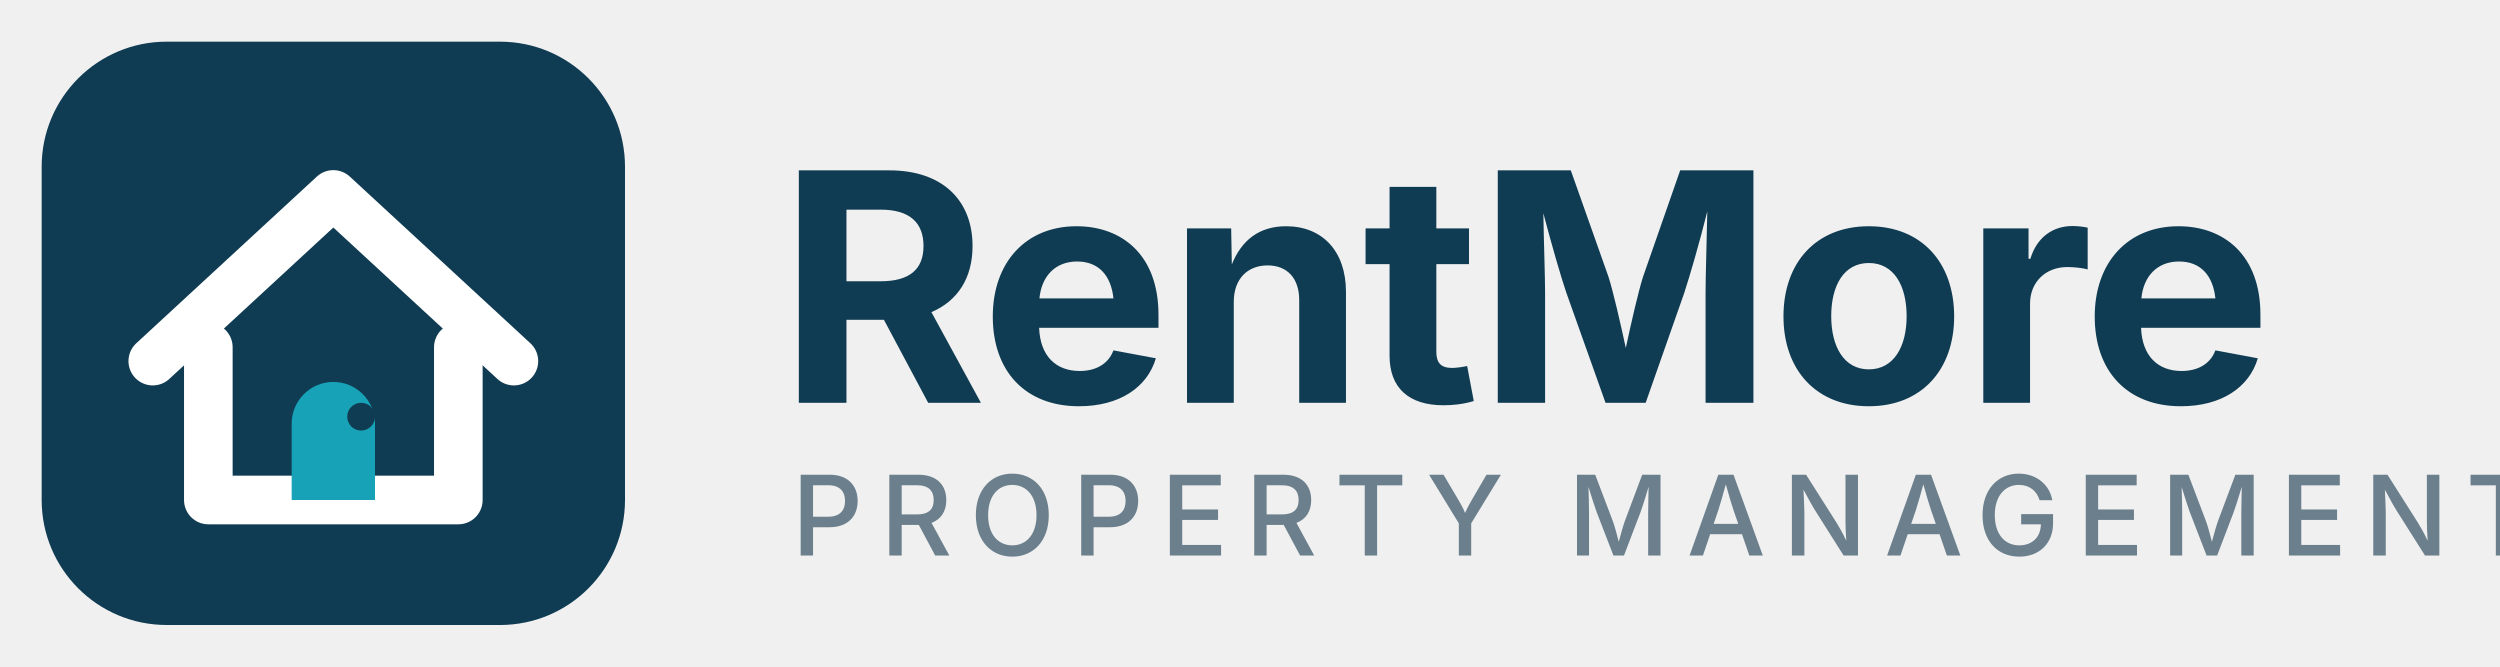
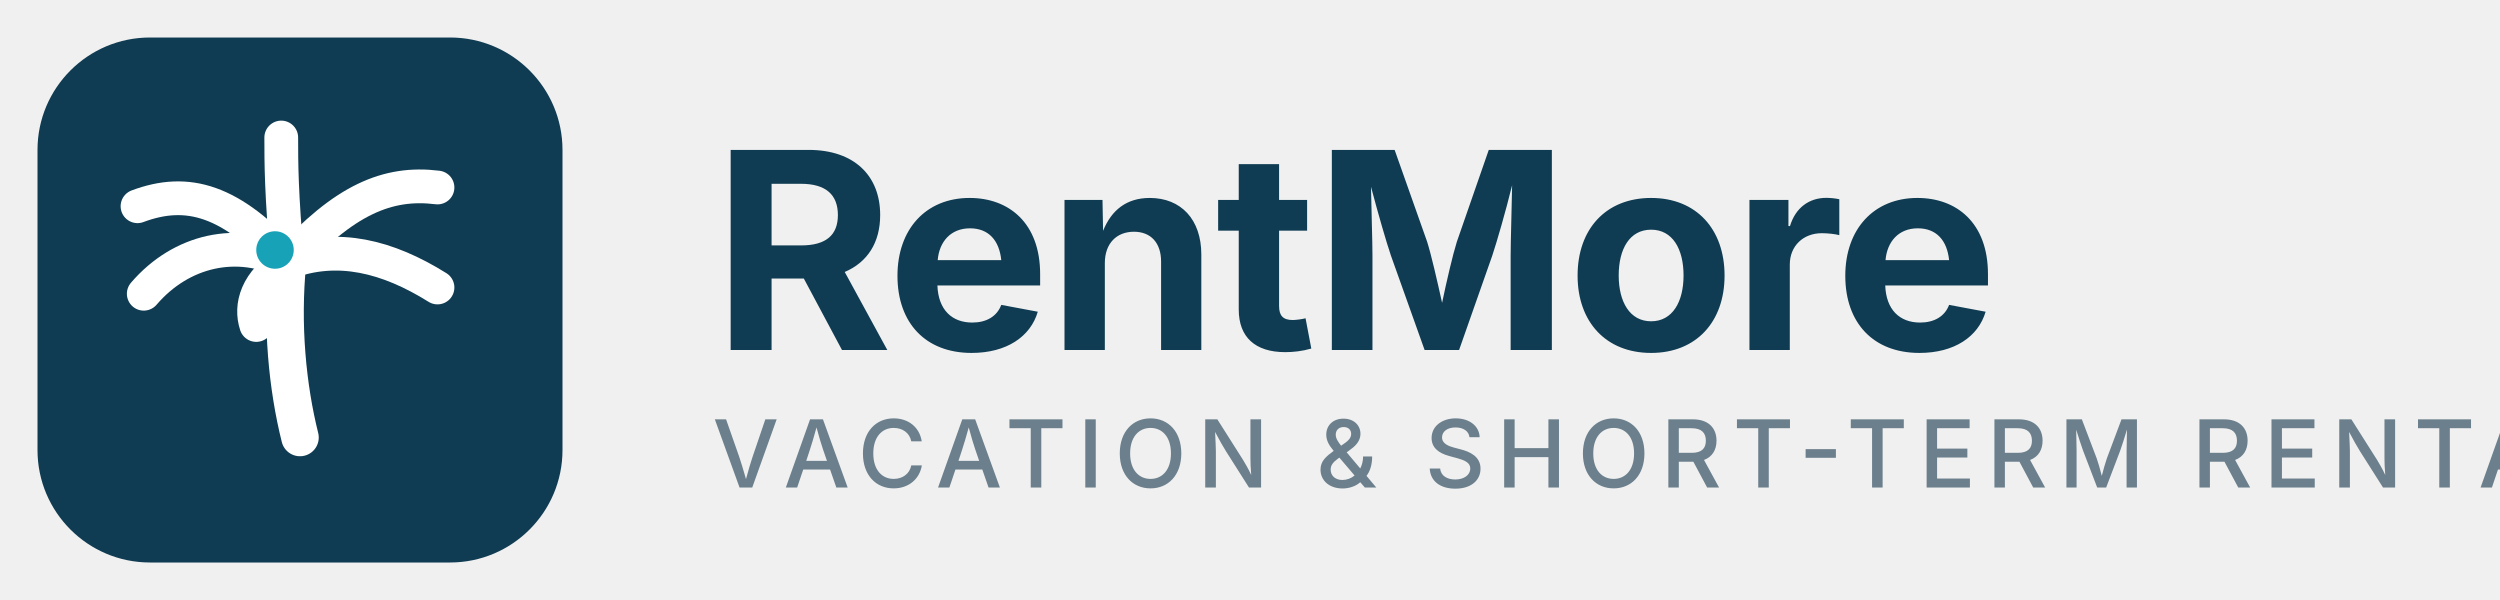
- <svg xmlns="http://www.w3.org/2000/svg" viewBox="0 0 360 96" width="360" height="96">
+ <svg xmlns="http://www.w3.org/2000/svg" viewBox="0 0 400 96" width="400" height="96">
  <defs>
-     <style>.rm{font-family:'Inter',Arial,Helvetica,sans-serif;font-weight:700;letter-spacing:-0.5px;fill:#0f3c52}.rmsub{font-family:'Inter',Arial,Helvetica,sans-serif;font-weight:500;font-size:16px;letter-spacing:2.5px;fill:#6b7f8c}</style>
+     <style>.rm{font-family:'Inter',Arial,Helvetica,sans-serif;font-weight:700;letter-spacing:-0.5px;fill:#0f3c52}.rmsub{font-family:'Inter',Arial,Helvetica,sans-serif;font-weight:500;font-size:15px;letter-spacing:1.8px;fill:#6b7f8c}</style>
  </defs>
  <rect x="6" y="6" width="84" height="84" rx="18" fill="#0f3c52" />
-   <path d="M22 52 L48 28 L74 52" fill="none" stroke="#ffffff" stroke-width="7" stroke-linecap="round" stroke-linejoin="round" />
-   <path d="M30 50 v22 h36 v-22" fill="none" stroke="#ffffff" stroke-width="7" stroke-linecap="round" stroke-linejoin="round" />
-   <path d="M42 72 v-11 a6 6 0 0 1 12 0 v11" fill="#17a2b8" />
-   <circle cx="52" cy="60" r="2" fill="#0f3c52" />
-   <text x="112" y="58" class="rm" font-size="46">RentMore</text>
-   <text x="114" y="80" class="rmsub">PROPERTY MANAGEMENT</text>
+   <path d="M48 70 C46 62 45 52 46 42" fill="none" stroke="#ffffff" stroke-width="6" stroke-linecap="round" />
+   <g fill="none" stroke="#ffffff" stroke-width="5.4" stroke-linecap="round">
+     <path d="M46 42 C38 38 29 40 23 47" />
+     <path d="M46 42 C37 32 30 30 22 33" />
+     <path d="M46 42 C45 31 45 26 45 22" />
+     <path d="M46 42 C55 32 62 29 70 30" />
+     <path d="M46 42 C54 39 62 41 70 46" />
+     <path d="M46 42 C41 45 40 49 41 52" />
+   </g>
+   <circle cx="44" cy="40" r="3" fill="#17a2b8" />
+   <text x="114" y="56" class="rm" font-size="44">RentMore</text>
+   <text x="114" y="78" class="rmsub">VACATION &amp; SHORT-TERM RENTALS</text>
</svg>
